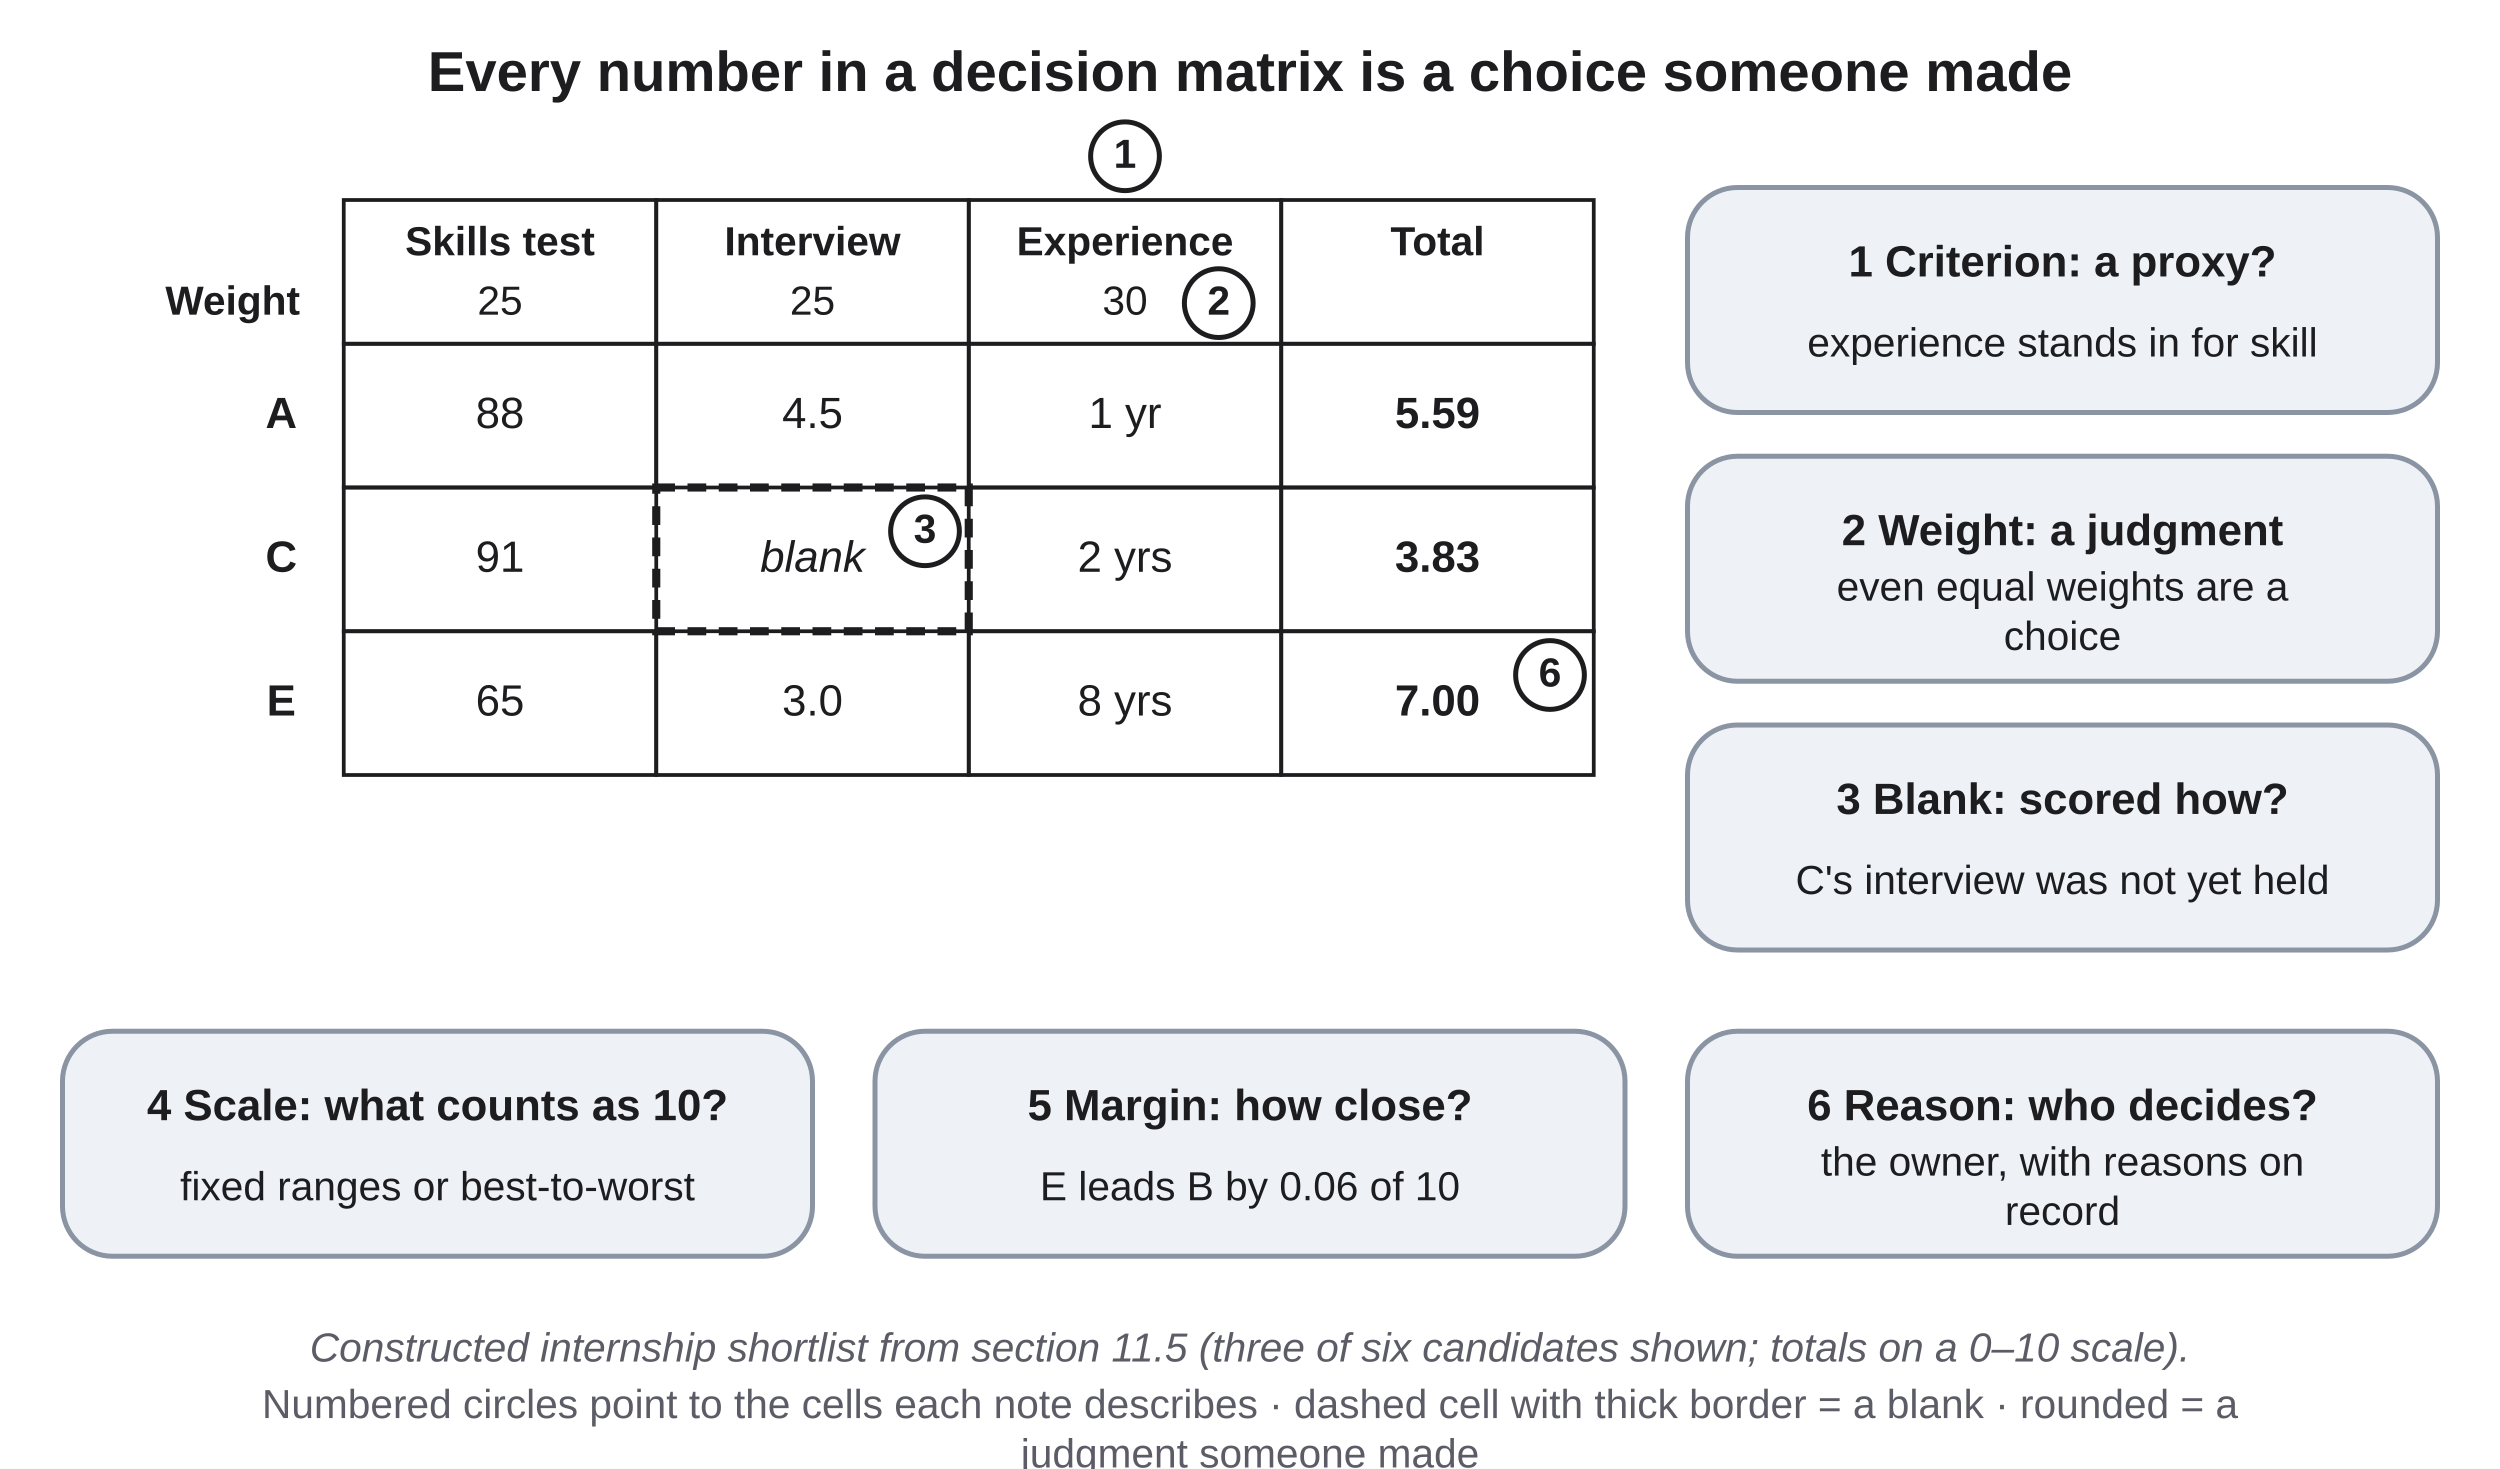
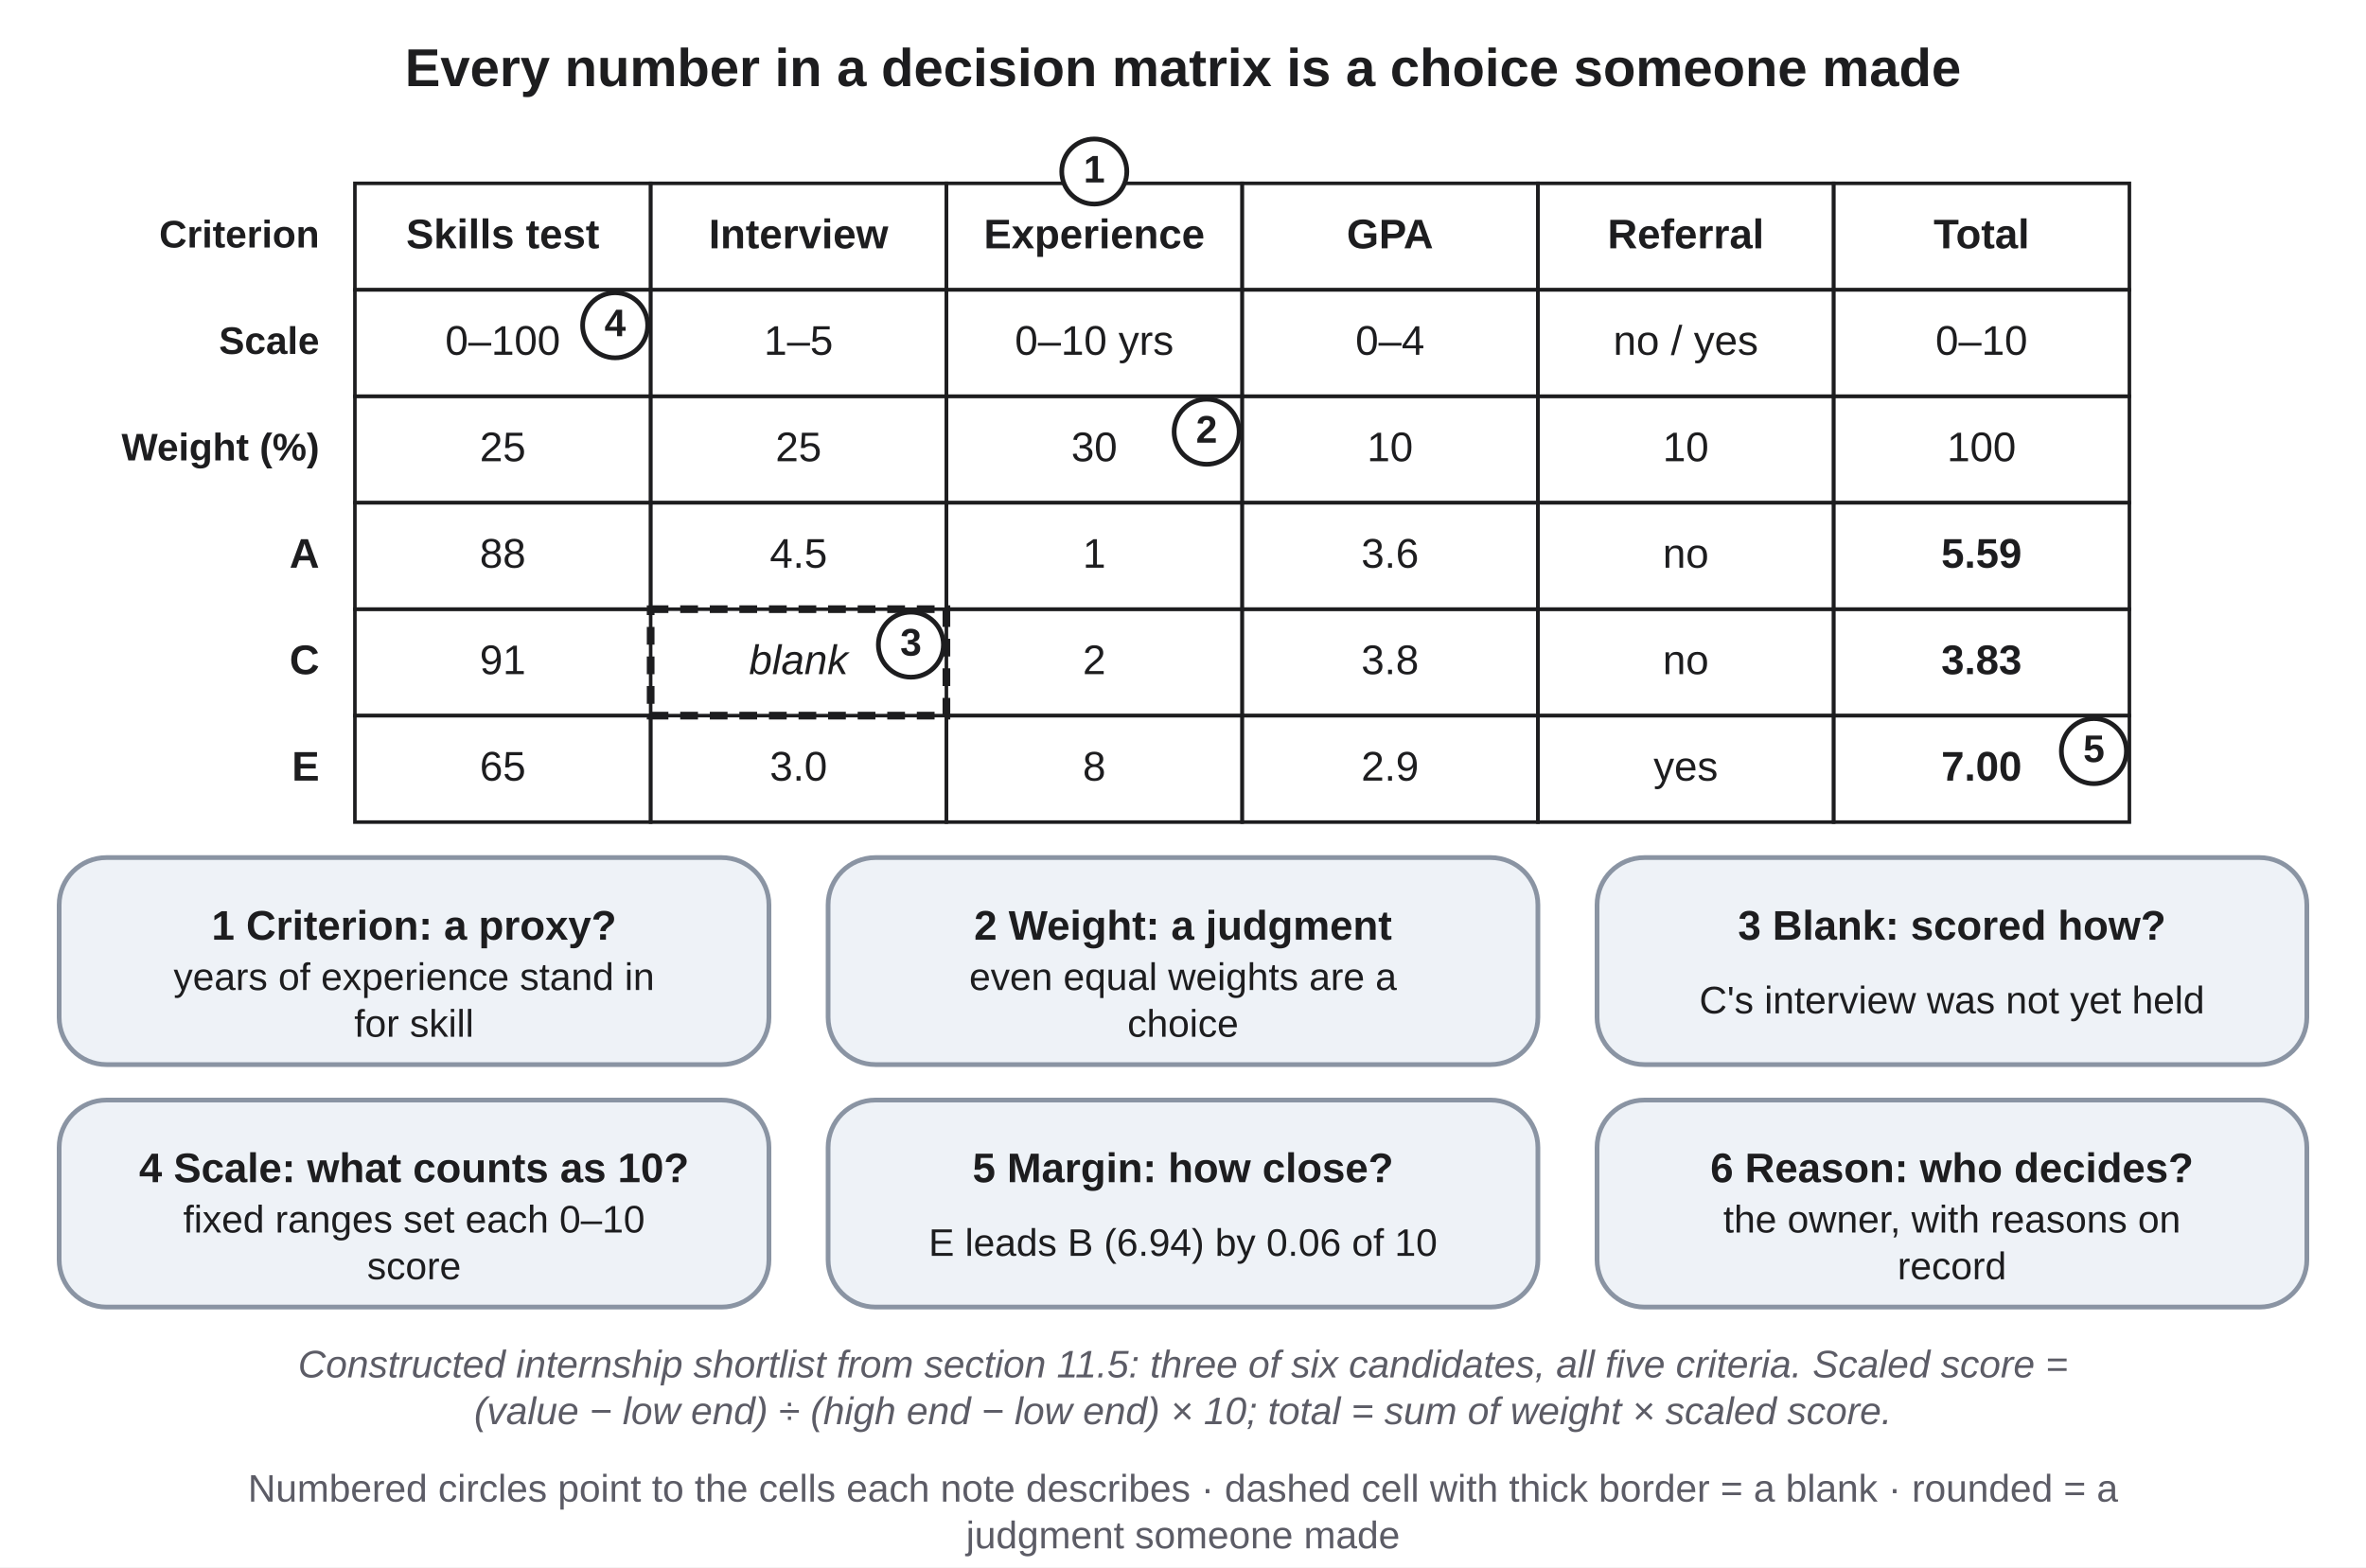
- <svg xmlns="http://www.w3.org/2000/svg" viewBox="0 0 800 470" width="800" height="470" role="img" font-family="'Source Sans 3', 'Source Sans Pro', 'Helvetica Neue', Arial, sans-serif">
+ <svg xmlns="http://www.w3.org/2000/svg" viewBox="0 0 800 530" width="800" height="530" role="img" font-family="'Source Sans 3', 'Source Sans Pro', 'Helvetica Neue', Arial, sans-serif">
  <defs>
    <marker id="arrow-color" viewBox="0 0 10 10" refX="9" refY="5" markerWidth="7" markerHeight="7" orient="auto-start-reverse">
      <path d="M0,0 L10,5 L0,10 z" fill="#1D1D1F" />
    </marker>
    <pattern id="hatch" patternUnits="userSpaceOnUse" width="8" height="8" patternTransform="rotate(45)">
      <rect width="8" height="8" fill="#FFFFFF" />
      <line x1="0" y1="0" x2="0" y2="8" stroke="#9A9A9A" stroke-width="1.3" />
    </pattern>
    <pattern id="dots" patternUnits="userSpaceOnUse" width="7" height="7">
      <rect width="7" height="7" fill="#FFFFFF" />
      <circle cx="3.5" cy="3.5" r="1.2" fill="#000" />
    </pattern>
  </defs>
-   <rect width="800" height="470" fill="#FFFFFF" />
+   <rect width="800" height="530" fill="#FFFFFF" />
  <text x="400.0" y="24.0" font-size="18" font-weight="700" text-anchor="middle" dominant-baseline="middle" fill="#1D1D1F" style="">Every number in a decision matrix is a choice someone made</text>
-   <text x="96.0" y="97.0" font-size="13" font-weight="700" text-anchor="end" dominant-baseline="middle" fill="#1D1D1F" style="">Weight</text>
-   <rect x="110" y="64" width="100" height="46" fill="none" stroke="#1D1D1F" stroke-width="1.2" />
-   <text x="160.0" y="78.0" font-size="13" font-weight="700" text-anchor="middle" dominant-baseline="middle" fill="#1D1D1F" style="">Skills test</text>
-   <text x="160.0" y="97.0" font-size="13" font-weight="normal" text-anchor="middle" dominant-baseline="middle" fill="#1D1D1F" style="">25</text>
-   <rect x="210" y="64" width="100" height="46" fill="none" stroke="#1D1D1F" stroke-width="1.2" />
-   <text x="260.0" y="78.0" font-size="13" font-weight="700" text-anchor="middle" dominant-baseline="middle" fill="#1D1D1F" style="">Interview</text>
-   <text x="260.0" y="97.0" font-size="13" font-weight="normal" text-anchor="middle" dominant-baseline="middle" fill="#1D1D1F" style="">25</text>
-   <rect x="310" y="64" width="100" height="46" fill="none" stroke="#1D1D1F" stroke-width="1.2" />
-   <text x="360.0" y="78.0" font-size="13" font-weight="700" text-anchor="middle" dominant-baseline="middle" fill="#1D1D1F" style="">Experience</text>
-   <text x="360.0" y="97.0" font-size="13" font-weight="normal" text-anchor="middle" dominant-baseline="middle" fill="#1D1D1F" style="">30</text>
-   <rect x="410" y="64" width="100" height="46" fill="none" stroke="#1D1D1F" stroke-width="1.2" />
-   <text x="460.0" y="78.0" font-size="13" font-weight="700" text-anchor="middle" dominant-baseline="middle" fill="#1D1D1F" style="">Total</text>
-   <text x="90.0" y="133.0" font-size="14" font-weight="700" text-anchor="middle" dominant-baseline="middle" fill="#1D1D1F" style="">A</text>
-   <rect x="110" y="110" width="100" height="46" fill="none" stroke="#1D1D1F" stroke-width="1.2" />
-   <text x="160.0" y="133.0" font-size="14" font-weight="normal" text-anchor="middle" dominant-baseline="middle" fill="#1D1D1F" style="">88</text>
-   <rect x="210" y="110" width="100" height="46" fill="none" stroke="#1D1D1F" stroke-width="1.2" />
-   <text x="260.0" y="133.0" font-size="14" font-weight="normal" text-anchor="middle" dominant-baseline="middle" fill="#1D1D1F" style="">4.5</text>
-   <rect x="310" y="110" width="100" height="46" fill="none" stroke="#1D1D1F" stroke-width="1.2" />
-   <text x="360.0" y="133.0" font-size="14" font-weight="normal" text-anchor="middle" dominant-baseline="middle" fill="#1D1D1F" style="">1 yr</text>
-   <rect x="410" y="110" width="100" height="46" fill="none" stroke="#1D1D1F" stroke-width="1.2" />
-   <text x="460.0" y="133.0" font-size="14" font-weight="700" text-anchor="middle" dominant-baseline="middle" fill="#1D1D1F" style="">5.59</text>
-   <text x="90.0" y="179.0" font-size="14" font-weight="700" text-anchor="middle" dominant-baseline="middle" fill="#1D1D1F" style="">C</text>
-   <rect x="110" y="156" width="100" height="46" fill="none" stroke="#1D1D1F" stroke-width="1.2" />
-   <text x="160.0" y="179.0" font-size="14" font-weight="normal" text-anchor="middle" dominant-baseline="middle" fill="#1D1D1F" style="">91</text>
-   <rect x="210" y="156" width="100" height="46" fill="none" stroke="#1D1D1F" stroke-width="2.6" stroke-dasharray="6 4" />
-   <text x="260.0" y="179.0" font-size="14" font-weight="normal" text-anchor="middle" dominant-baseline="middle" fill="#1D1D1F" style="font-style:italic;">blank</text>
-   <rect x="310" y="156" width="100" height="46" fill="none" stroke="#1D1D1F" stroke-width="1.2" />
-   <text x="360.0" y="179.0" font-size="14" font-weight="normal" text-anchor="middle" dominant-baseline="middle" fill="#1D1D1F" style="">2 yrs</text>
-   <rect x="410" y="156" width="100" height="46" fill="none" stroke="#1D1D1F" stroke-width="1.2" />
-   <text x="460.0" y="179.0" font-size="14" font-weight="700" text-anchor="middle" dominant-baseline="middle" fill="#1D1D1F" style="">3.83</text>
-   <text x="90.0" y="225.0" font-size="14" font-weight="700" text-anchor="middle" dominant-baseline="middle" fill="#1D1D1F" style="">E</text>
-   <rect x="110" y="202" width="100" height="46" fill="none" stroke="#1D1D1F" stroke-width="1.2" />
-   <text x="160.0" y="225.0" font-size="14" font-weight="normal" text-anchor="middle" dominant-baseline="middle" fill="#1D1D1F" style="">65</text>
-   <rect x="210" y="202" width="100" height="46" fill="none" stroke="#1D1D1F" stroke-width="1.2" />
-   <text x="260.0" y="225.0" font-size="14" font-weight="normal" text-anchor="middle" dominant-baseline="middle" fill="#1D1D1F" style="">3.0</text>
-   <rect x="310" y="202" width="100" height="46" fill="none" stroke="#1D1D1F" stroke-width="1.2" />
-   <text x="360.0" y="225.0" font-size="14" font-weight="normal" text-anchor="middle" dominant-baseline="middle" fill="#1D1D1F" style="">8 yrs</text>
-   <rect x="410" y="202" width="100" height="46" fill="none" stroke="#1D1D1F" stroke-width="1.2" />
-   <text x="460.0" y="225.0" font-size="14" font-weight="700" text-anchor="middle" dominant-baseline="middle" fill="#1D1D1F" style="">7.00</text>
-   <circle cx="360.0" cy="50" r="11" fill="#FFFFFF" stroke="#1D1D1F" stroke-width="1.6" />
-   <text x="360.0" y="50.0" font-size="13" font-weight="700" text-anchor="middle" dominant-baseline="middle" fill="#1D1D1F" style="">1</text>
-   <circle cx="390.0" cy="97" r="11" fill="#FFFFFF" stroke="#1D1D1F" stroke-width="1.6" />
-   <text x="390.0" y="97.0" font-size="13" font-weight="700" text-anchor="middle" dominant-baseline="middle" fill="#1D1D1F" style="">2</text>
-   <circle cx="296" cy="170" r="11" fill="#FFFFFF" stroke="#1D1D1F" stroke-width="1.6" />
-   <text x="296.0" y="170.0" font-size="13" font-weight="700" text-anchor="middle" dominant-baseline="middle" fill="#1D1D1F" style="">3</text>
-   <circle cx="496" cy="216" r="11" fill="#FFFFFF" stroke="#1D1D1F" stroke-width="1.6" />
-   <text x="496.0" y="216.0" font-size="13" font-weight="700" text-anchor="middle" dominant-baseline="middle" fill="#1D1D1F" style="">6</text>
-   <rect x="540" y="60" width="240" height="72" rx="16" fill="#EEF2F7" stroke="#8A94A3" stroke-width="1.6" />
-   <text x="660.0" y="84.5" font-size="14" font-weight="600" text-anchor="middle" dominant-baseline="middle" fill="#1D1D1F" style="">1 Criterion: a proxy?</text>
-   <text x="660.0" y="110.4" font-size="13" font-weight="normal" text-anchor="middle" dominant-baseline="middle" fill="#1D1D1F" style="">experience stands in for skill</text>
-   <rect x="540" y="146" width="240" height="72" rx="16" fill="#EEF2F7" stroke="#8A94A3" stroke-width="1.6" />
-   <text x="660.0" y="170.5" font-size="14" font-weight="600" text-anchor="middle" dominant-baseline="middle" fill="#1D1D1F" style="">2 Weight: a judgment</text>
-   <text x="660.0" y="188.5" font-size="13" font-weight="normal" text-anchor="middle" dominant-baseline="middle" fill="#1D1D1F" style="">even equal weights are a</text>
-   <text x="660.0" y="204.3" font-size="13" font-weight="normal" text-anchor="middle" dominant-baseline="middle" fill="#1D1D1F" style="">choice</text>
-   <rect x="540" y="232" width="240" height="72" rx="16" fill="#EEF2F7" stroke="#8A94A3" stroke-width="1.6" />
-   <text x="660.0" y="256.5" font-size="14" font-weight="600" text-anchor="middle" dominant-baseline="middle" fill="#1D1D1F" style="">3 Blank: scored how?</text>
-   <text x="660.0" y="282.4" font-size="13" font-weight="normal" text-anchor="middle" dominant-baseline="middle" fill="#1D1D1F" style="">C's interview was not yet held</text>
-   <rect x="20" y="330" width="240" height="72" rx="16" fill="#EEF2F7" stroke="#8A94A3" stroke-width="1.6" />
-   <text x="140.0" y="354.5" font-size="14" font-weight="600" text-anchor="middle" dominant-baseline="middle" fill="#1D1D1F" style="">4 Scale: what counts as 10?</text>
-   <text x="140.0" y="380.4" font-size="13" font-weight="normal" text-anchor="middle" dominant-baseline="middle" fill="#1D1D1F" style="">fixed ranges or best-to-worst</text>
-   <rect x="280" y="330" width="240" height="72" rx="16" fill="#EEF2F7" stroke="#8A94A3" stroke-width="1.6" />
-   <text x="400.0" y="354.5" font-size="14" font-weight="600" text-anchor="middle" dominant-baseline="middle" fill="#1D1D1F" style="">5 Margin: how close?</text>
-   <text x="400.0" y="380.4" font-size="13" font-weight="normal" text-anchor="middle" dominant-baseline="middle" fill="#1D1D1F" style="">E leads B by 0.06 of 10</text>
-   <rect x="540" y="330" width="240" height="72" rx="16" fill="#EEF2F7" stroke="#8A94A3" stroke-width="1.6" />
-   <text x="660.0" y="354.5" font-size="14" font-weight="600" text-anchor="middle" dominant-baseline="middle" fill="#1D1D1F" style="">6 Reason: who decides?</text>
-   <text x="660.0" y="372.5" font-size="13" font-weight="normal" text-anchor="middle" dominant-baseline="middle" fill="#1D1D1F" style="">the owner, with reasons on</text>
-   <text x="660.0" y="388.3" font-size="13" font-weight="normal" text-anchor="middle" dominant-baseline="middle" fill="#1D1D1F" style="">record</text>
-   <text x="400.0" y="432.0" font-size="13" font-weight="normal" text-anchor="middle" dominant-baseline="middle" fill="#5C5C66" style="font-style:italic;">Constructed internship shortlist from section 11.5 (three of six candidates shown; totals on a 0–10 scale).</text>
-   <text x="400.0" y="450.1" font-size="13" font-weight="normal" text-anchor="middle" dominant-baseline="middle" fill="#5C5C66" style="">Numbered circles point to the cells each note describes · dashed cell with thick border = a blank · rounded = a</text>
-   <text x="400.0" y="465.9" font-size="13" font-weight="normal" text-anchor="middle" dominant-baseline="middle" fill="#5C5C66" style="">judgment someone made</text>
+   <text x="108.0" y="80.0" font-size="13" font-weight="700" text-anchor="end" dominant-baseline="middle" fill="#1D1D1F" style="">Criterion</text>
+   <text x="108.0" y="116.0" font-size="13" font-weight="700" text-anchor="end" dominant-baseline="middle" fill="#1D1D1F" style="">Scale</text>
+   <text x="108.0" y="152.0" font-size="13" font-weight="700" text-anchor="end" dominant-baseline="middle" fill="#1D1D1F" style="">Weight (%)</text>
+   <rect x="120" y="62" width="100" height="36" fill="none" stroke="#1D1D1F" stroke-width="1.2" />
+   <text x="170.0" y="80.0" font-size="14" font-weight="700" text-anchor="middle" dominant-baseline="middle" fill="#1D1D1F" style="">Skills test</text>
+   <rect x="120" y="98" width="100" height="36" fill="none" stroke="#1D1D1F" stroke-width="1.2" />
+   <text x="170.0" y="116.0" font-size="14" font-weight="normal" text-anchor="middle" dominant-baseline="middle" fill="#1D1D1F" style="">0–100</text>
+   <rect x="120" y="134" width="100" height="36" fill="none" stroke="#1D1D1F" stroke-width="1.2" />
+   <text x="170.0" y="152.0" font-size="14" font-weight="normal" text-anchor="middle" dominant-baseline="middle" fill="#1D1D1F" style="">25</text>
+   <rect x="220" y="62" width="100" height="36" fill="none" stroke="#1D1D1F" stroke-width="1.2" />
+   <text x="270.0" y="80.0" font-size="14" font-weight="700" text-anchor="middle" dominant-baseline="middle" fill="#1D1D1F" style="">Interview</text>
+   <rect x="220" y="98" width="100" height="36" fill="none" stroke="#1D1D1F" stroke-width="1.2" />
+   <text x="270.0" y="116.0" font-size="14" font-weight="normal" text-anchor="middle" dominant-baseline="middle" fill="#1D1D1F" style="">1–5</text>
+   <rect x="220" y="134" width="100" height="36" fill="none" stroke="#1D1D1F" stroke-width="1.2" />
+   <text x="270.0" y="152.0" font-size="14" font-weight="normal" text-anchor="middle" dominant-baseline="middle" fill="#1D1D1F" style="">25</text>
+   <rect x="320" y="62" width="100" height="36" fill="none" stroke="#1D1D1F" stroke-width="1.2" />
+   <text x="370.0" y="80.0" font-size="14" font-weight="700" text-anchor="middle" dominant-baseline="middle" fill="#1D1D1F" style="">Experience</text>
+   <rect x="320" y="98" width="100" height="36" fill="none" stroke="#1D1D1F" stroke-width="1.2" />
+   <text x="370.0" y="116.0" font-size="14" font-weight="normal" text-anchor="middle" dominant-baseline="middle" fill="#1D1D1F" style="">0–10 yrs</text>
+   <rect x="320" y="134" width="100" height="36" fill="none" stroke="#1D1D1F" stroke-width="1.2" />
+   <text x="370.0" y="152.0" font-size="14" font-weight="normal" text-anchor="middle" dominant-baseline="middle" fill="#1D1D1F" style="">30</text>
+   <rect x="420" y="62" width="100" height="36" fill="none" stroke="#1D1D1F" stroke-width="1.2" />
+   <text x="470.0" y="80.0" font-size="14" font-weight="700" text-anchor="middle" dominant-baseline="middle" fill="#1D1D1F" style="">GPA</text>
+   <rect x="420" y="98" width="100" height="36" fill="none" stroke="#1D1D1F" stroke-width="1.2" />
+   <text x="470.0" y="116.0" font-size="14" font-weight="normal" text-anchor="middle" dominant-baseline="middle" fill="#1D1D1F" style="">0–4</text>
+   <rect x="420" y="134" width="100" height="36" fill="none" stroke="#1D1D1F" stroke-width="1.2" />
+   <text x="470.0" y="152.0" font-size="14" font-weight="normal" text-anchor="middle" dominant-baseline="middle" fill="#1D1D1F" style="">10</text>
+   <rect x="520" y="62" width="100" height="36" fill="none" stroke="#1D1D1F" stroke-width="1.2" />
+   <text x="570.0" y="80.0" font-size="14" font-weight="700" text-anchor="middle" dominant-baseline="middle" fill="#1D1D1F" style="">Referral</text>
+   <rect x="520" y="98" width="100" height="36" fill="none" stroke="#1D1D1F" stroke-width="1.2" />
+   <text x="570.0" y="116.0" font-size="14" font-weight="normal" text-anchor="middle" dominant-baseline="middle" fill="#1D1D1F" style="">no / yes</text>
+   <rect x="520" y="134" width="100" height="36" fill="none" stroke="#1D1D1F" stroke-width="1.2" />
+   <text x="570.0" y="152.0" font-size="14" font-weight="normal" text-anchor="middle" dominant-baseline="middle" fill="#1D1D1F" style="">10</text>
+   <rect x="620" y="62" width="100" height="36" fill="none" stroke="#1D1D1F" stroke-width="1.2" />
+   <text x="670.0" y="80.0" font-size="14" font-weight="700" text-anchor="middle" dominant-baseline="middle" fill="#1D1D1F" style="">Total</text>
+   <rect x="620" y="98" width="100" height="36" fill="none" stroke="#1D1D1F" stroke-width="1.2" />
+   <text x="670.0" y="116.0" font-size="14" font-weight="normal" text-anchor="middle" dominant-baseline="middle" fill="#1D1D1F" style="">0–10</text>
+   <rect x="620" y="134" width="100" height="36" fill="none" stroke="#1D1D1F" stroke-width="1.2" />
+   <text x="670.0" y="152.0" font-size="14" font-weight="normal" text-anchor="middle" dominant-baseline="middle" fill="#1D1D1F" style="">100</text>
+   <text x="108.0" y="188.0" font-size="14" font-weight="700" text-anchor="end" dominant-baseline="middle" fill="#1D1D1F" style="">A</text>
+   <rect x="120" y="170" width="100" height="36" fill="none" stroke="#1D1D1F" stroke-width="1.2" />
+   <text x="170.0" y="188.0" font-size="14" font-weight="normal" text-anchor="middle" dominant-baseline="middle" fill="#1D1D1F" style="">88</text>
+   <rect x="220" y="170" width="100" height="36" fill="none" stroke="#1D1D1F" stroke-width="1.2" />
+   <text x="270.0" y="188.0" font-size="14" font-weight="normal" text-anchor="middle" dominant-baseline="middle" fill="#1D1D1F" style="">4.5</text>
+   <rect x="320" y="170" width="100" height="36" fill="none" stroke="#1D1D1F" stroke-width="1.2" />
+   <text x="370.0" y="188.0" font-size="14" font-weight="normal" text-anchor="middle" dominant-baseline="middle" fill="#1D1D1F" style="">1</text>
+   <rect x="420" y="170" width="100" height="36" fill="none" stroke="#1D1D1F" stroke-width="1.2" />
+   <text x="470.0" y="188.0" font-size="14" font-weight="normal" text-anchor="middle" dominant-baseline="middle" fill="#1D1D1F" style="">3.6</text>
+   <rect x="520" y="170" width="100" height="36" fill="none" stroke="#1D1D1F" stroke-width="1.2" />
+   <text x="570.0" y="188.0" font-size="14" font-weight="normal" text-anchor="middle" dominant-baseline="middle" fill="#1D1D1F" style="">no</text>
+   <rect x="620" y="170" width="100" height="36" fill="none" stroke="#1D1D1F" stroke-width="1.2" />
+   <text x="670.0" y="188.0" font-size="14" font-weight="700" text-anchor="middle" dominant-baseline="middle" fill="#1D1D1F" style="">5.59</text>
+   <text x="108.0" y="224.0" font-size="14" font-weight="700" text-anchor="end" dominant-baseline="middle" fill="#1D1D1F" style="">C</text>
+   <rect x="120" y="206" width="100" height="36" fill="none" stroke="#1D1D1F" stroke-width="1.2" />
+   <text x="170.0" y="224.0" font-size="14" font-weight="normal" text-anchor="middle" dominant-baseline="middle" fill="#1D1D1F" style="">91</text>
+   <rect x="220" y="206" width="100" height="36" fill="none" stroke="#1D1D1F" stroke-width="2.6" stroke-dasharray="6 4" />
+   <text x="270.0" y="224.0" font-size="14" font-weight="normal" text-anchor="middle" dominant-baseline="middle" fill="#1D1D1F" style="font-style:italic;">blank</text>
+   <rect x="320" y="206" width="100" height="36" fill="none" stroke="#1D1D1F" stroke-width="1.2" />
+   <text x="370.0" y="224.0" font-size="14" font-weight="normal" text-anchor="middle" dominant-baseline="middle" fill="#1D1D1F" style="">2</text>
+   <rect x="420" y="206" width="100" height="36" fill="none" stroke="#1D1D1F" stroke-width="1.2" />
+   <text x="470.0" y="224.0" font-size="14" font-weight="normal" text-anchor="middle" dominant-baseline="middle" fill="#1D1D1F" style="">3.8</text>
+   <rect x="520" y="206" width="100" height="36" fill="none" stroke="#1D1D1F" stroke-width="1.2" />
+   <text x="570.0" y="224.0" font-size="14" font-weight="normal" text-anchor="middle" dominant-baseline="middle" fill="#1D1D1F" style="">no</text>
+   <rect x="620" y="206" width="100" height="36" fill="none" stroke="#1D1D1F" stroke-width="1.2" />
+   <text x="670.0" y="224.0" font-size="14" font-weight="700" text-anchor="middle" dominant-baseline="middle" fill="#1D1D1F" style="">3.83</text>
+   <text x="108.0" y="260.0" font-size="14" font-weight="700" text-anchor="end" dominant-baseline="middle" fill="#1D1D1F" style="">E</text>
+   <rect x="120" y="242" width="100" height="36" fill="none" stroke="#1D1D1F" stroke-width="1.2" />
+   <text x="170.0" y="260.0" font-size="14" font-weight="normal" text-anchor="middle" dominant-baseline="middle" fill="#1D1D1F" style="">65</text>
+   <rect x="220" y="242" width="100" height="36" fill="none" stroke="#1D1D1F" stroke-width="1.2" />
+   <text x="270.0" y="260.0" font-size="14" font-weight="normal" text-anchor="middle" dominant-baseline="middle" fill="#1D1D1F" style="">3.0</text>
+   <rect x="320" y="242" width="100" height="36" fill="none" stroke="#1D1D1F" stroke-width="1.2" />
+   <text x="370.0" y="260.0" font-size="14" font-weight="normal" text-anchor="middle" dominant-baseline="middle" fill="#1D1D1F" style="">8</text>
+   <rect x="420" y="242" width="100" height="36" fill="none" stroke="#1D1D1F" stroke-width="1.2" />
+   <text x="470.0" y="260.0" font-size="14" font-weight="normal" text-anchor="middle" dominant-baseline="middle" fill="#1D1D1F" style="">2.9</text>
+   <rect x="520" y="242" width="100" height="36" fill="none" stroke="#1D1D1F" stroke-width="1.2" />
+   <text x="570.0" y="260.0" font-size="14" font-weight="normal" text-anchor="middle" dominant-baseline="middle" fill="#1D1D1F" style="">yes</text>
+   <rect x="620" y="242" width="100" height="36" fill="none" stroke="#1D1D1F" stroke-width="1.2" />
+   <text x="670.0" y="260.0" font-size="14" font-weight="700" text-anchor="middle" dominant-baseline="middle" fill="#1D1D1F" style="">7.00</text>
+   <circle cx="370.0" cy="58" r="11" fill="#FFFFFF" stroke="#1D1D1F" stroke-width="1.6" />
+   <text x="370.0" y="58.0" font-size="13" font-weight="700" text-anchor="middle" dominant-baseline="middle" fill="#1D1D1F" style="">1</text>
+   <circle cx="408" cy="146" r="11" fill="#FFFFFF" stroke="#1D1D1F" stroke-width="1.6" />
+   <text x="408.0" y="146.0" font-size="13" font-weight="700" text-anchor="middle" dominant-baseline="middle" fill="#1D1D1F" style="">2</text>
+   <circle cx="308" cy="218" r="11" fill="#FFFFFF" stroke="#1D1D1F" stroke-width="1.6" />
+   <text x="308.0" y="218.0" font-size="13" font-weight="700" text-anchor="middle" dominant-baseline="middle" fill="#1D1D1F" style="">3</text>
+   <circle cx="208" cy="110" r="11" fill="#FFFFFF" stroke="#1D1D1F" stroke-width="1.6" />
+   <text x="208.0" y="110.0" font-size="13" font-weight="700" text-anchor="middle" dominant-baseline="middle" fill="#1D1D1F" style="">4</text>
+   <circle cx="708" cy="254" r="11" fill="#FFFFFF" stroke="#1D1D1F" stroke-width="1.6" />
+   <text x="708.0" y="254.0" font-size="13" font-weight="700" text-anchor="middle" dominant-baseline="middle" fill="#1D1D1F" style="">5</text>
+   <rect x="20" y="290" width="240" height="70" rx="16" fill="#EEF2F7" stroke="#8A94A3" stroke-width="1.6" />
+   <text x="140.0" y="313.8" font-size="14" font-weight="600" text-anchor="middle" dominant-baseline="middle" fill="#1D1D1F" style="">1 Criterion: a proxy?</text>
+   <text x="140.0" y="331.1" font-size="13" font-weight="normal" text-anchor="middle" dominant-baseline="middle" fill="#1D1D1F" style="">years of experience stand in</text>
+   <text x="140.0" y="346.9" font-size="13" font-weight="normal" text-anchor="middle" dominant-baseline="middle" fill="#1D1D1F" style="">for skill</text>
+   <rect x="280" y="290" width="240" height="70" rx="16" fill="#EEF2F7" stroke="#8A94A3" stroke-width="1.6" />
+   <text x="400.0" y="313.8" font-size="14" font-weight="600" text-anchor="middle" dominant-baseline="middle" fill="#1D1D1F" style="">2 Weight: a judgment</text>
+   <text x="400.0" y="331.1" font-size="13" font-weight="normal" text-anchor="middle" dominant-baseline="middle" fill="#1D1D1F" style="">even equal weights are a</text>
+   <text x="400.0" y="346.9" font-size="13" font-weight="normal" text-anchor="middle" dominant-baseline="middle" fill="#1D1D1F" style="">choice</text>
+   <rect x="540" y="290" width="240" height="70" rx="16" fill="#EEF2F7" stroke="#8A94A3" stroke-width="1.6" />
+   <text x="660.0" y="313.8" font-size="14" font-weight="600" text-anchor="middle" dominant-baseline="middle" fill="#1D1D1F" style="">3 Blank: scored how?</text>
+   <text x="660.0" y="339.0" font-size="13" font-weight="normal" text-anchor="middle" dominant-baseline="middle" fill="#1D1D1F" style="">C's interview was not yet held</text>
+   <rect x="20" y="372" width="240" height="70" rx="16" fill="#EEF2F7" stroke="#8A94A3" stroke-width="1.6" />
+   <text x="140.0" y="395.8" font-size="14" font-weight="600" text-anchor="middle" dominant-baseline="middle" fill="#1D1D1F" style="">4 Scale: what counts as 10?</text>
+   <text x="140.0" y="413.1" font-size="13" font-weight="normal" text-anchor="middle" dominant-baseline="middle" fill="#1D1D1F" style="">fixed ranges set each 0–10</text>
+   <text x="140.0" y="428.9" font-size="13" font-weight="normal" text-anchor="middle" dominant-baseline="middle" fill="#1D1D1F" style="">score</text>
+   <rect x="280" y="372" width="240" height="70" rx="16" fill="#EEF2F7" stroke="#8A94A3" stroke-width="1.6" />
+   <text x="400.0" y="395.8" font-size="14" font-weight="600" text-anchor="middle" dominant-baseline="middle" fill="#1D1D1F" style="">5 Margin: how close?</text>
+   <text x="400.0" y="421.0" font-size="13" font-weight="normal" text-anchor="middle" dominant-baseline="middle" fill="#1D1D1F" style="">E leads B (6.94) by 0.06 of 10</text>
+   <rect x="540" y="372" width="240" height="70" rx="16" fill="#EEF2F7" stroke="#8A94A3" stroke-width="1.6" />
+   <text x="660.0" y="395.8" font-size="14" font-weight="600" text-anchor="middle" dominant-baseline="middle" fill="#1D1D1F" style="">6 Reason: who decides?</text>
+   <text x="660.0" y="413.1" font-size="13" font-weight="normal" text-anchor="middle" dominant-baseline="middle" fill="#1D1D1F" style="">the owner, with reasons on</text>
+   <text x="660.0" y="428.9" font-size="13" font-weight="normal" text-anchor="middle" dominant-baseline="middle" fill="#1D1D1F" style="">record</text>
+   <text x="400.0" y="462.1" font-size="13" font-weight="normal" text-anchor="middle" dominant-baseline="middle" fill="#5C5C66" style="font-style:italic;">Constructed internship shortlist from section 11.5: three of six candidates, all five criteria. Scaled score =</text>
+   <text x="400.0" y="477.9" font-size="13" font-weight="normal" text-anchor="middle" dominant-baseline="middle" fill="#5C5C66" style="font-style:italic;">(value − low end) ÷ (high end − low end) × 10; total = sum of weight × scaled score.</text>
+   <text x="400.0" y="504.1" font-size="13" font-weight="normal" text-anchor="middle" dominant-baseline="middle" fill="#5C5C66" style="">Numbered circles point to the cells each note describes · dashed cell with thick border = a blank · rounded = a</text>
+   <text x="400.0" y="519.9" font-size="13" font-weight="normal" text-anchor="middle" dominant-baseline="middle" fill="#5C5C66" style="">judgment someone made</text>
</svg>
